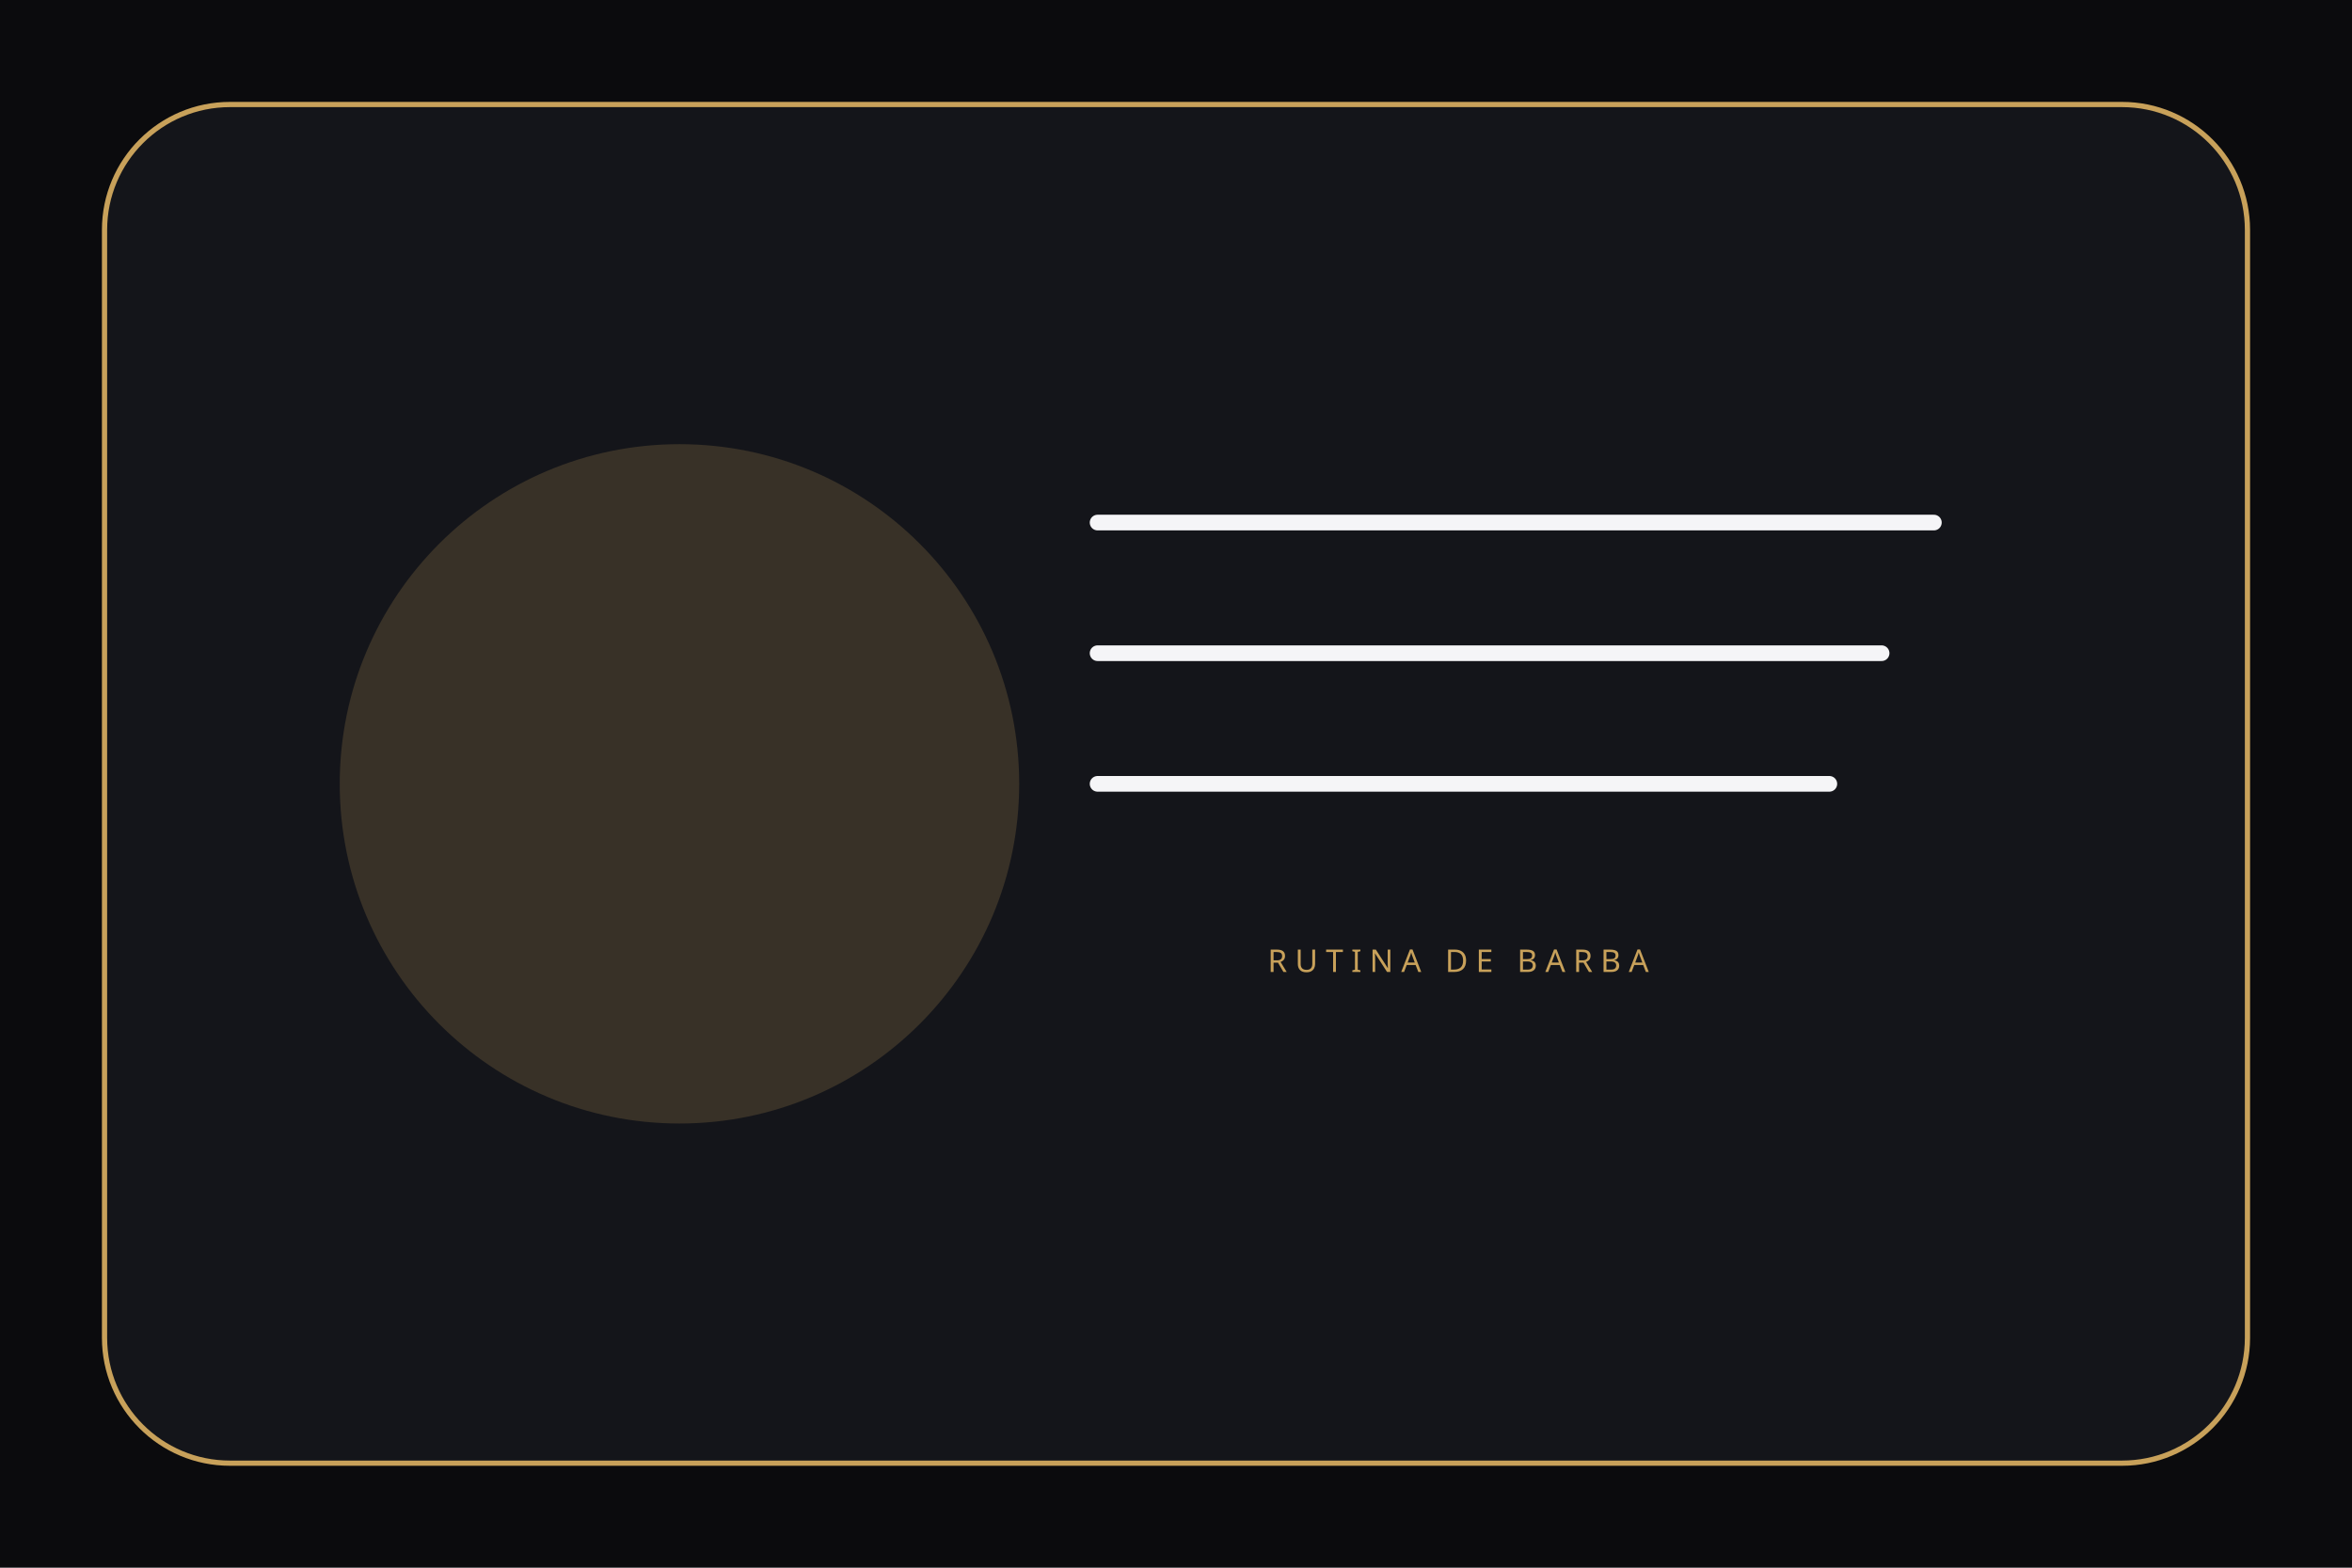
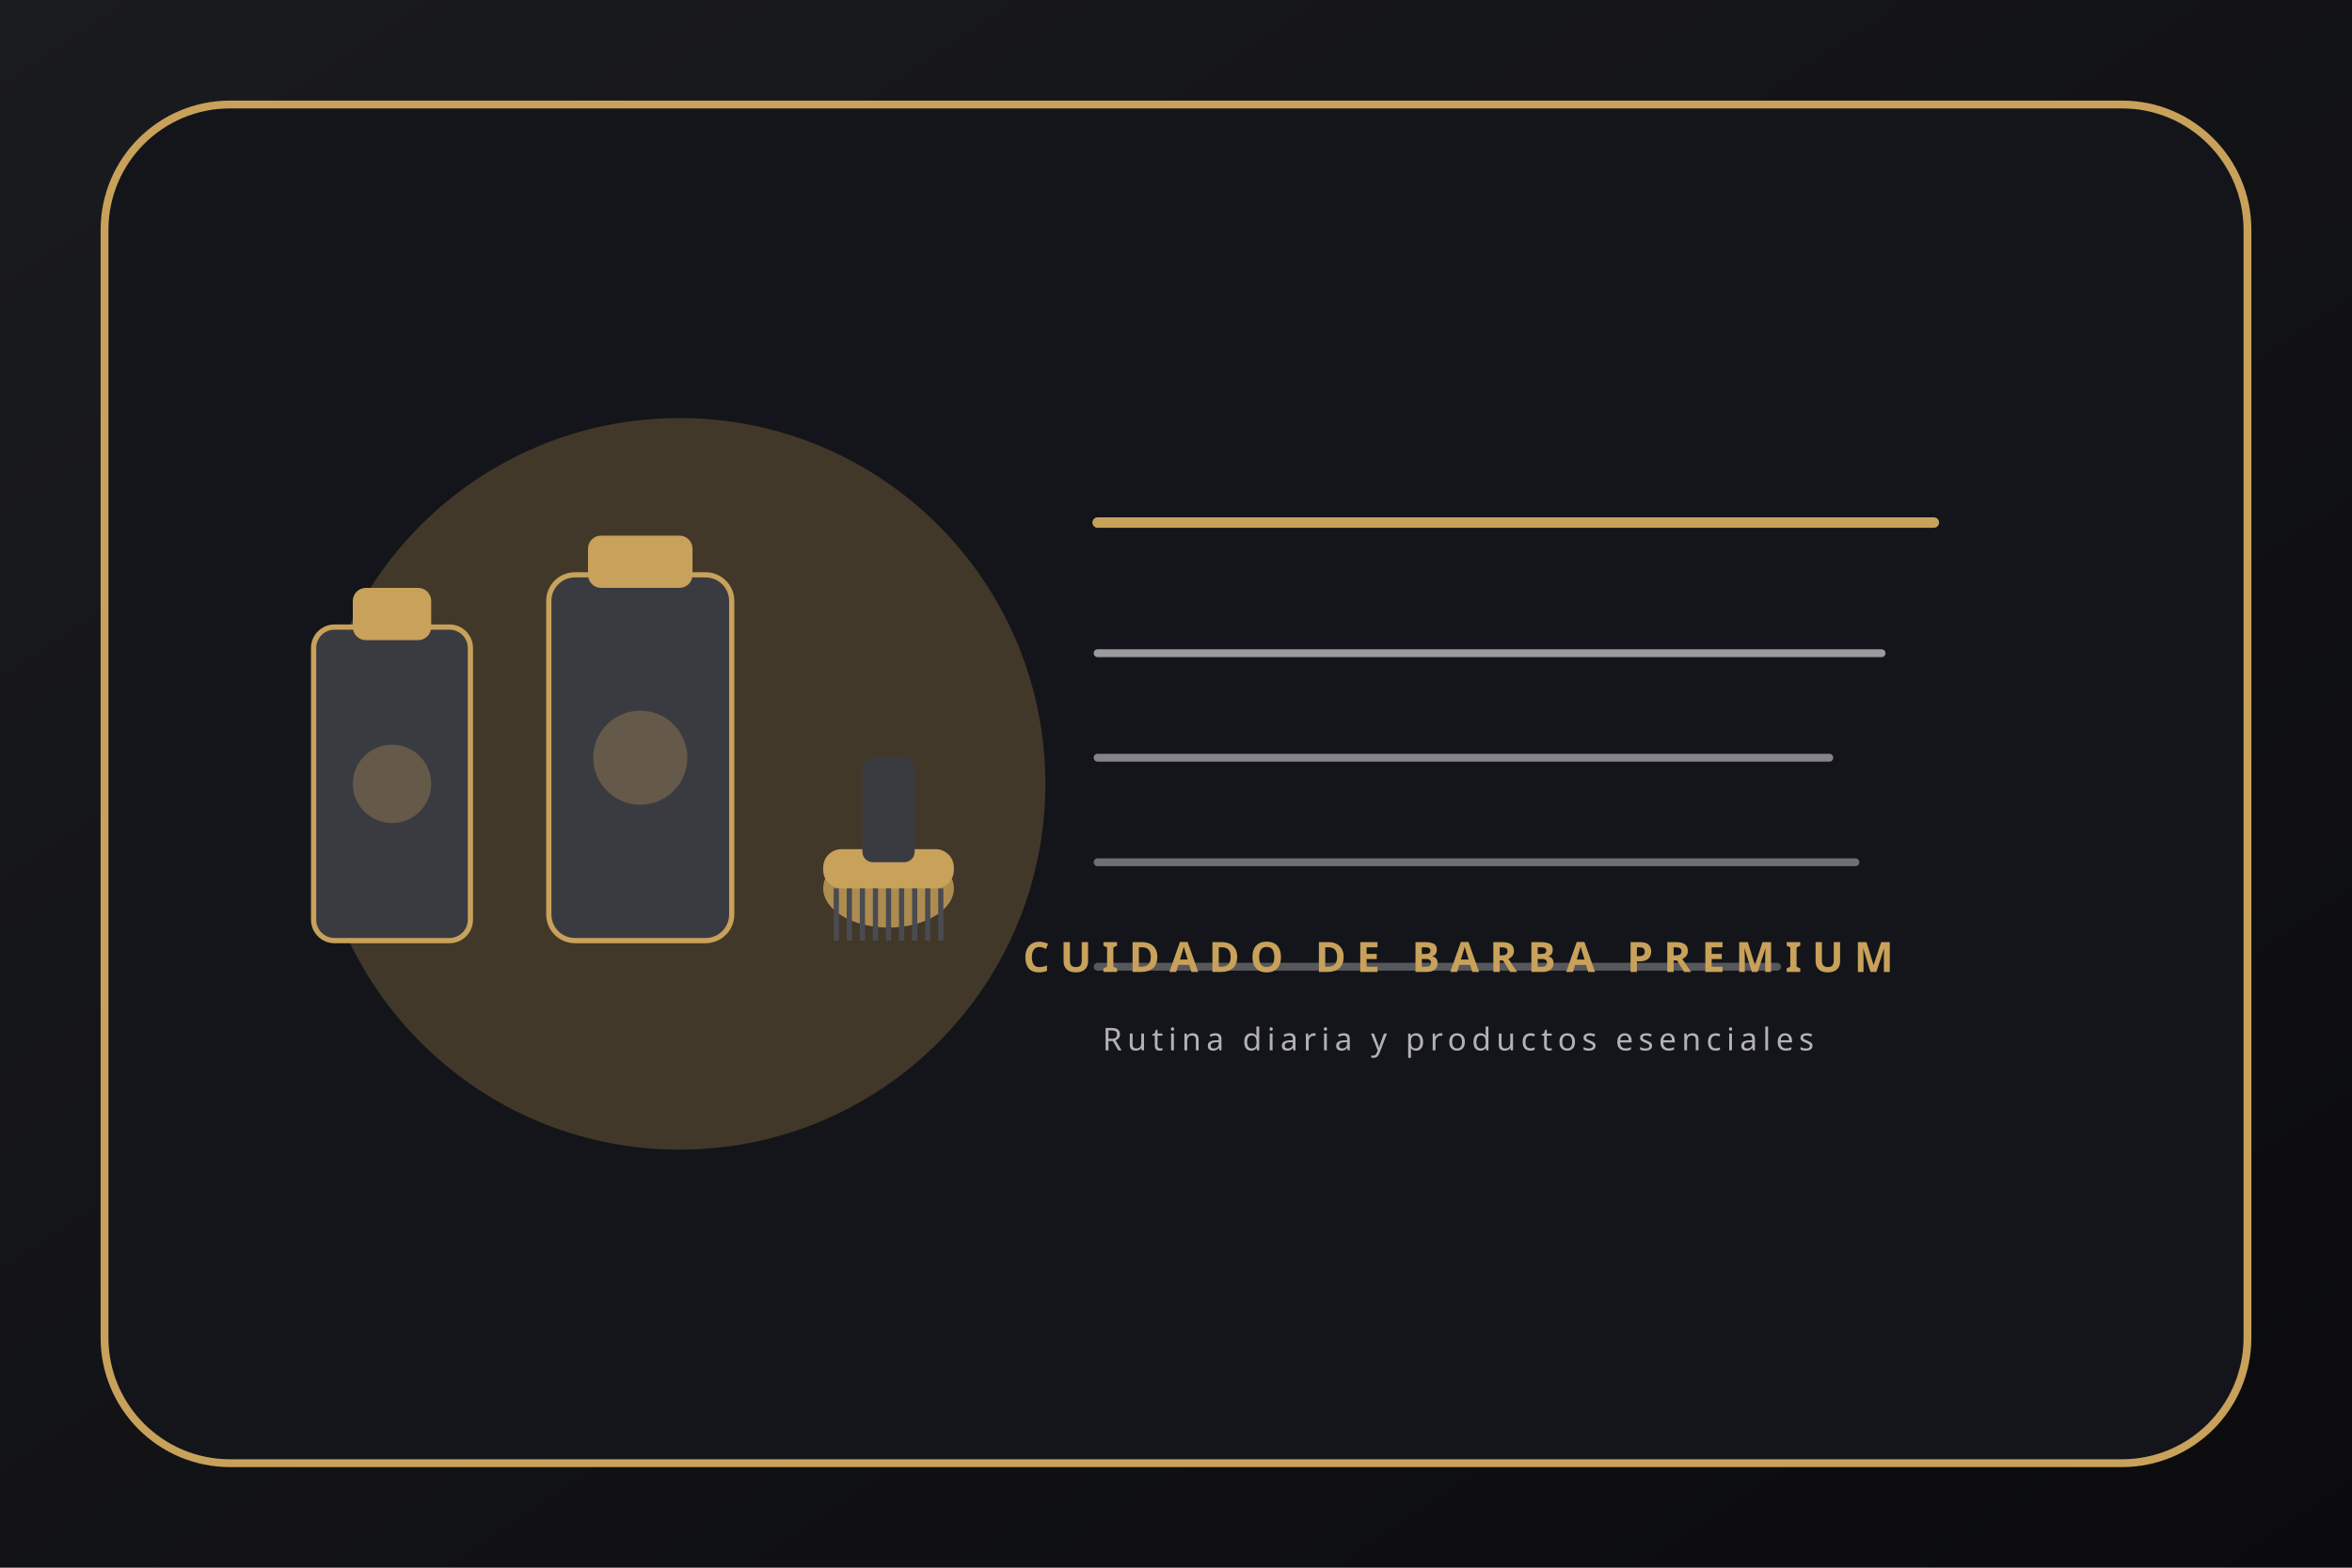
<svg xmlns="http://www.w3.org/2000/svg" width="900" height="600" viewBox="0 0 900 600" fill="none">
-   <rect width="900" height="600" fill="#0B0B0D" />
-   <rect x="40" y="40" width="820" height="520" rx="48" fill="#14151A" stroke="#C8A15A" stroke-width="2" />
-   <circle cx="260" cy="300" r="130" fill="#C8A15A" fill-opacity="0.2" />
-   <path d="M420 200H740" stroke="#F5F5F7" stroke-width="6" stroke-linecap="round" />
-   <path d="M420 250H720" stroke="#F5F5F7" stroke-width="6" stroke-linecap="round" />
-   <path d="M420 300H700" stroke="#F5F5F7" stroke-width="6" stroke-linecap="round" />
-   <text x="62%" y="62%" text-anchor="middle" fill="#C8A15A" font-size="12" font-family="'Manrope', sans-serif" letter-spacing="3">RUTINA DE BARBA</text>
+   <defs>
+     <linearGradient id="blog1-bg" x1="0%" y1="0%" x2="100%" y2="100%">
+       <stop offset="0%" style="stop-color:#1a1b1f;stop-opacity:1" />
+       <stop offset="100%" style="stop-color:#0B0B0D;stop-opacity:1" />
+     </linearGradient>
+   </defs>
+   <rect width="900" height="600" fill="url(#blog1-bg)" />
+   <rect x="40" y="40" width="820" height="520" rx="48" fill="#14151A" stroke="#C8A15A" stroke-width="3" />
+   <circle cx="260" cy="300" r="140" fill="#C8A15A" fill-opacity="0.25" />
+   <g transform="translate(120, 200)">
+     <rect x="0" y="40" width="60" height="120" rx="8" fill="#3a3b41" stroke="#C8A15A" stroke-width="2" />
+     <rect x="15" y="25" width="30" height="20" rx="5" fill="#C8A15A" />
+     <circle cx="30" cy="100" r="15" fill="#C8A15A" opacity="0.3" />
+     <rect x="90" y="20" width="70" height="140" rx="10" fill="#3a3b41" stroke="#C8A15A" stroke-width="2" />
+     <rect x="105" y="5" width="40" height="20" rx="5" fill="#C8A15A" />
+     <circle cx="125" cy="90" r="18" fill="#C8A15A" opacity="0.3" />
+     <g transform="translate(190, 60)">
+       <ellipse cx="30" cy="80" rx="25" ry="15" fill="#C8A15A" opacity="0.8" />
+       <rect x="5" y="65" width="50" height="15" rx="7" fill="#C8A15A" />
+       <rect x="20" y="30" width="20" height="40" rx="4" fill="#3a3b41" />
+       <line x1="10" y1="80" x2="10" y2="100" stroke="#4a4b51" stroke-width="2" />
+       <line x1="15" y1="80" x2="15" y2="100" stroke="#4a4b51" stroke-width="2" />
+       <line x1="20" y1="80" x2="20" y2="100" stroke="#4a4b51" stroke-width="2" />
+       <line x1="25" y1="80" x2="25" y2="100" stroke="#4a4b51" stroke-width="2" />
+       <line x1="30" y1="80" x2="30" y2="100" stroke="#4a4b51" stroke-width="2" />
+       <line x1="35" y1="80" x2="35" y2="100" stroke="#4a4b51" stroke-width="2" />
+       <line x1="40" y1="80" x2="40" y2="100" stroke="#4a4b51" stroke-width="2" />
+       <line x1="45" y1="80" x2="45" y2="100" stroke="#4a4b51" stroke-width="2" />
+       <line x1="50" y1="80" x2="50" y2="100" stroke="#4a4b51" stroke-width="2" />
+     </g>
+   </g>
+   <g transform="translate(420, 180)">
+     <line x1="0" y1="20" x2="320" y2="20" stroke="#C8A15A" stroke-width="4" stroke-linecap="round" />
+     <line x1="0" y1="70" x2="300" y2="70" stroke="#F5F5F7" stroke-width="3" stroke-linecap="round" opacity="0.6" />
+     <line x1="0" y1="110" x2="280" y2="110" stroke="#F5F5F7" stroke-width="3" stroke-linecap="round" opacity="0.5" />
+     <line x1="0" y1="150" x2="290" y2="150" stroke="#F5F5F7" stroke-width="3" stroke-linecap="round" opacity="0.4" />
+     <line x1="0" y1="190" x2="260" y2="190" stroke="#F5F5F7" stroke-width="3" stroke-linecap="round" opacity="0.3" />
+   </g>
+   <text x="62%" y="62%" text-anchor="middle" fill="#C8A15A" font-size="16" font-family="'Manrope', sans-serif" font-weight="bold" letter-spacing="4">CUIDADO DE BARBA PREMIUM</text>
+   <text x="62%" y="67%" text-anchor="middle" fill="#F5F5F7" font-size="12" font-family="'Manrope', sans-serif" letter-spacing="2" opacity="0.7">Rutina diaria y productos esenciales</text>
</svg>
